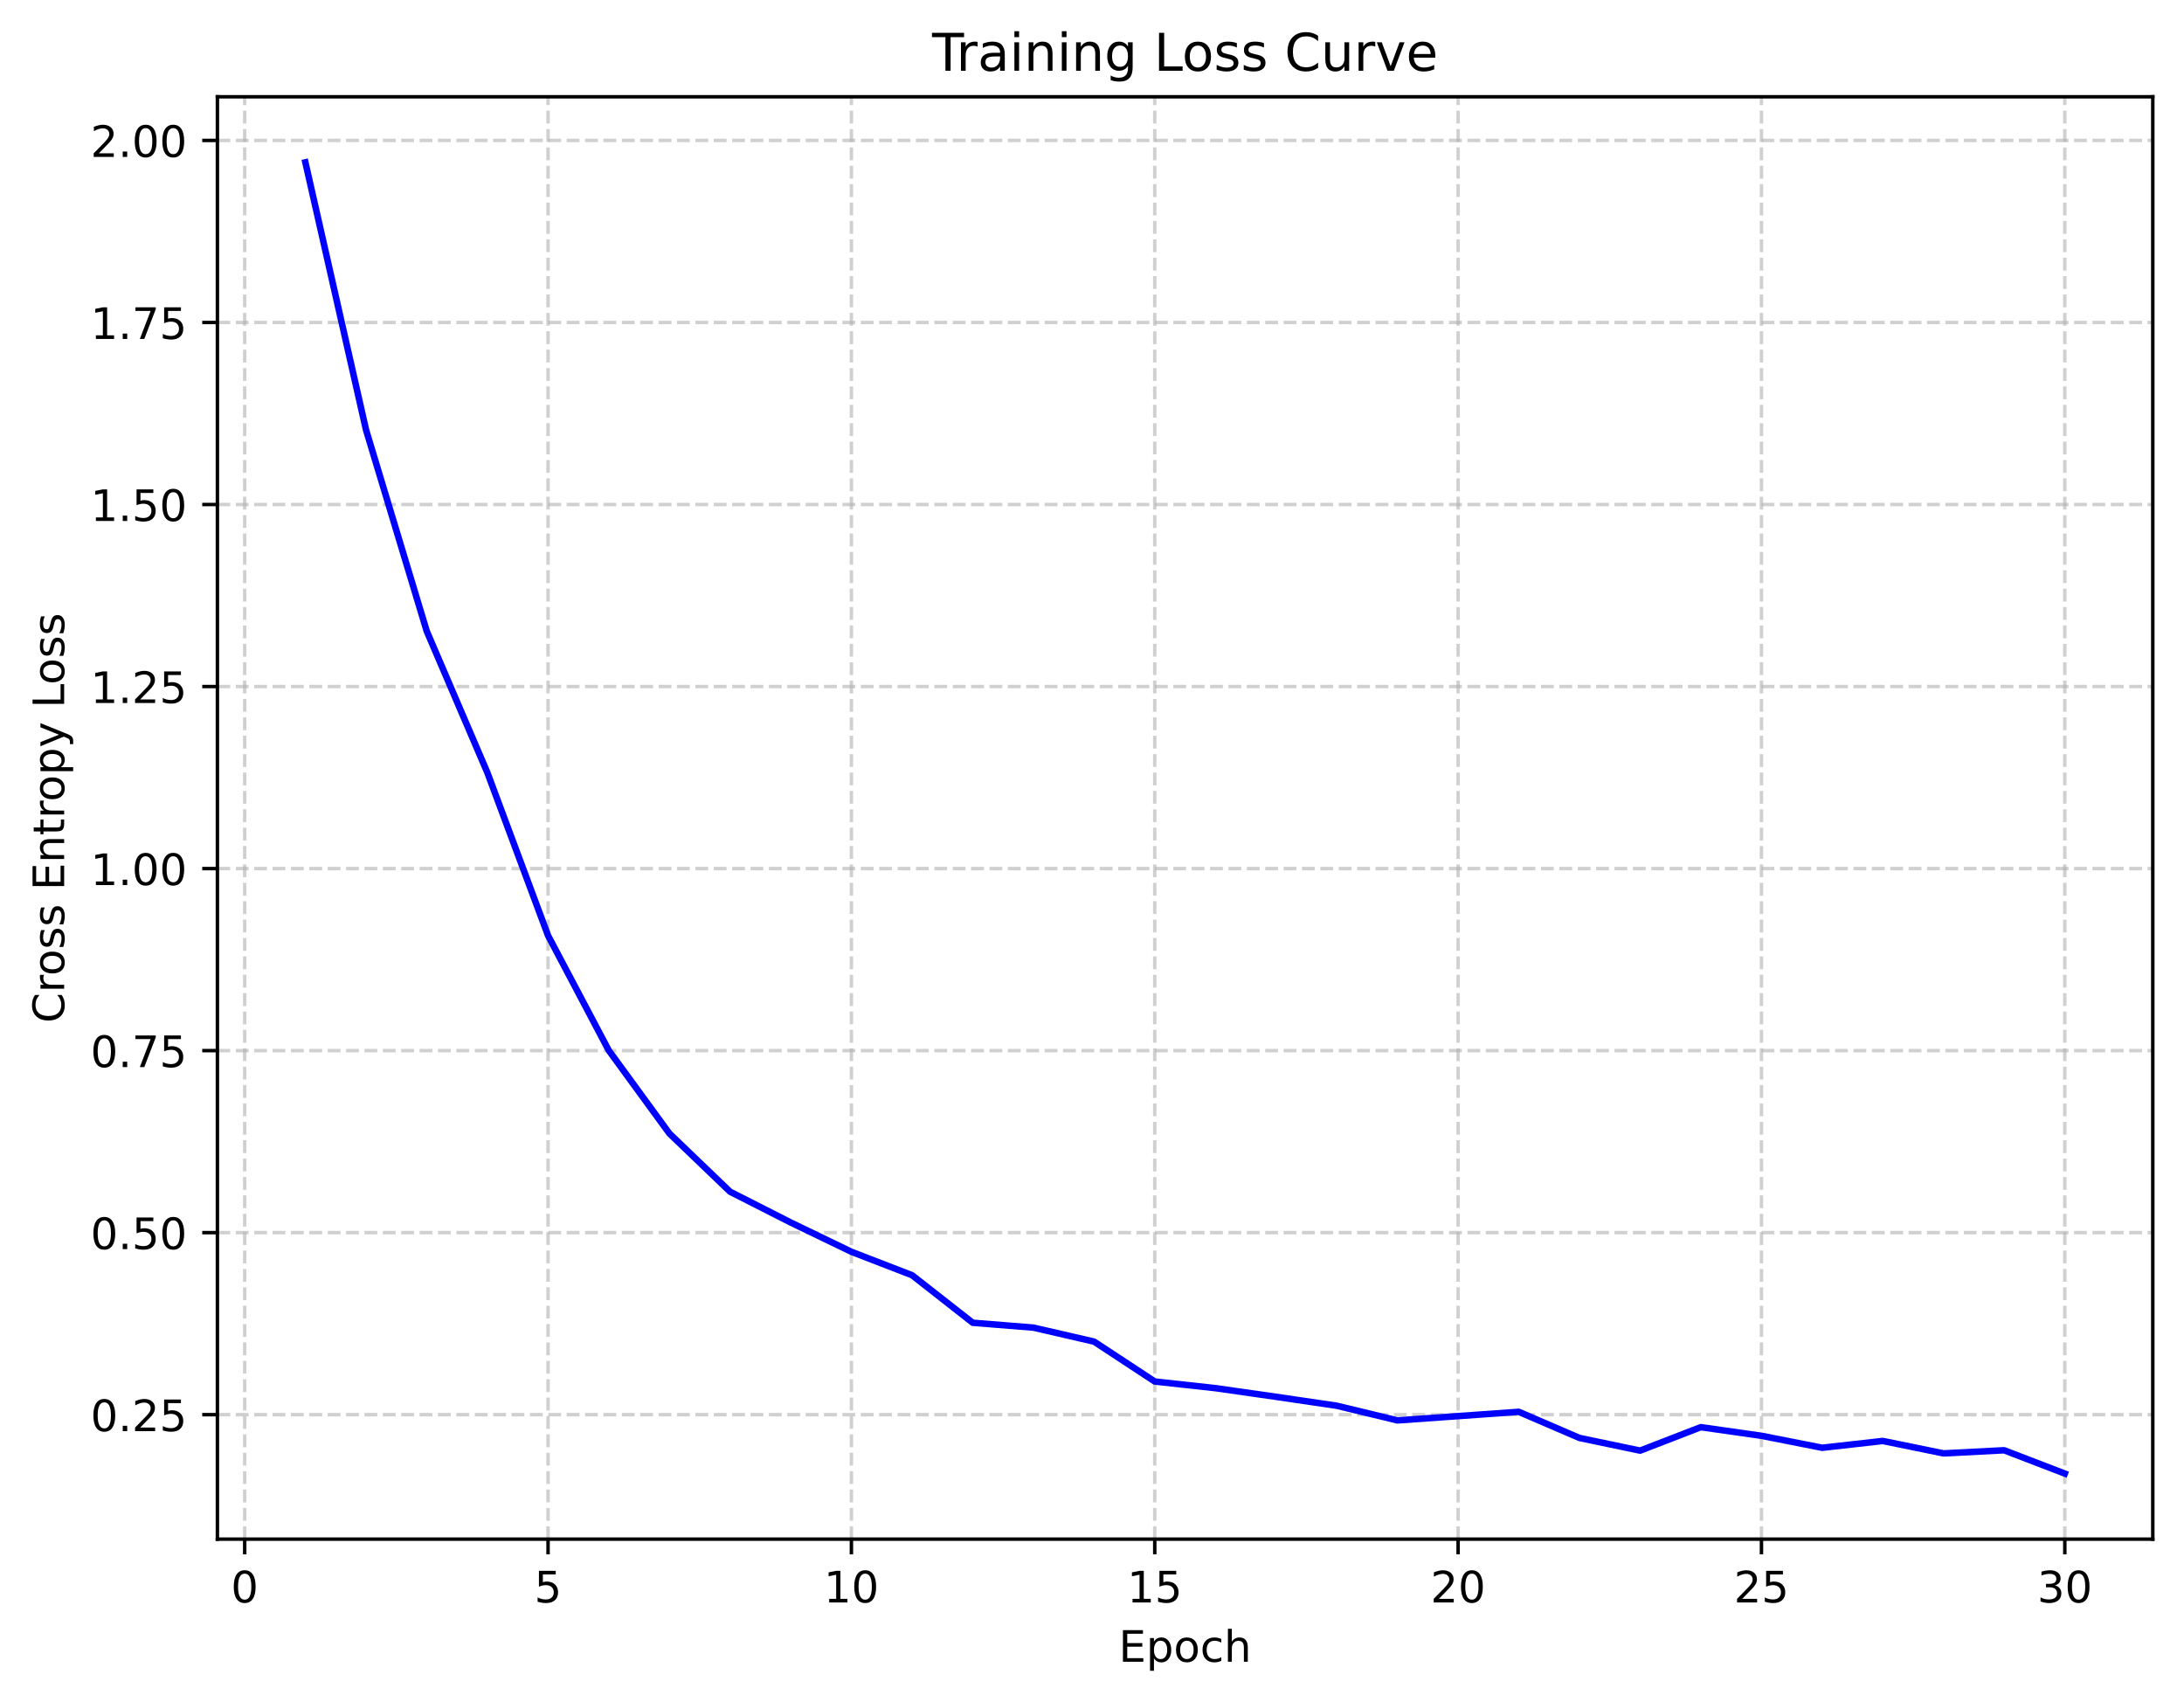
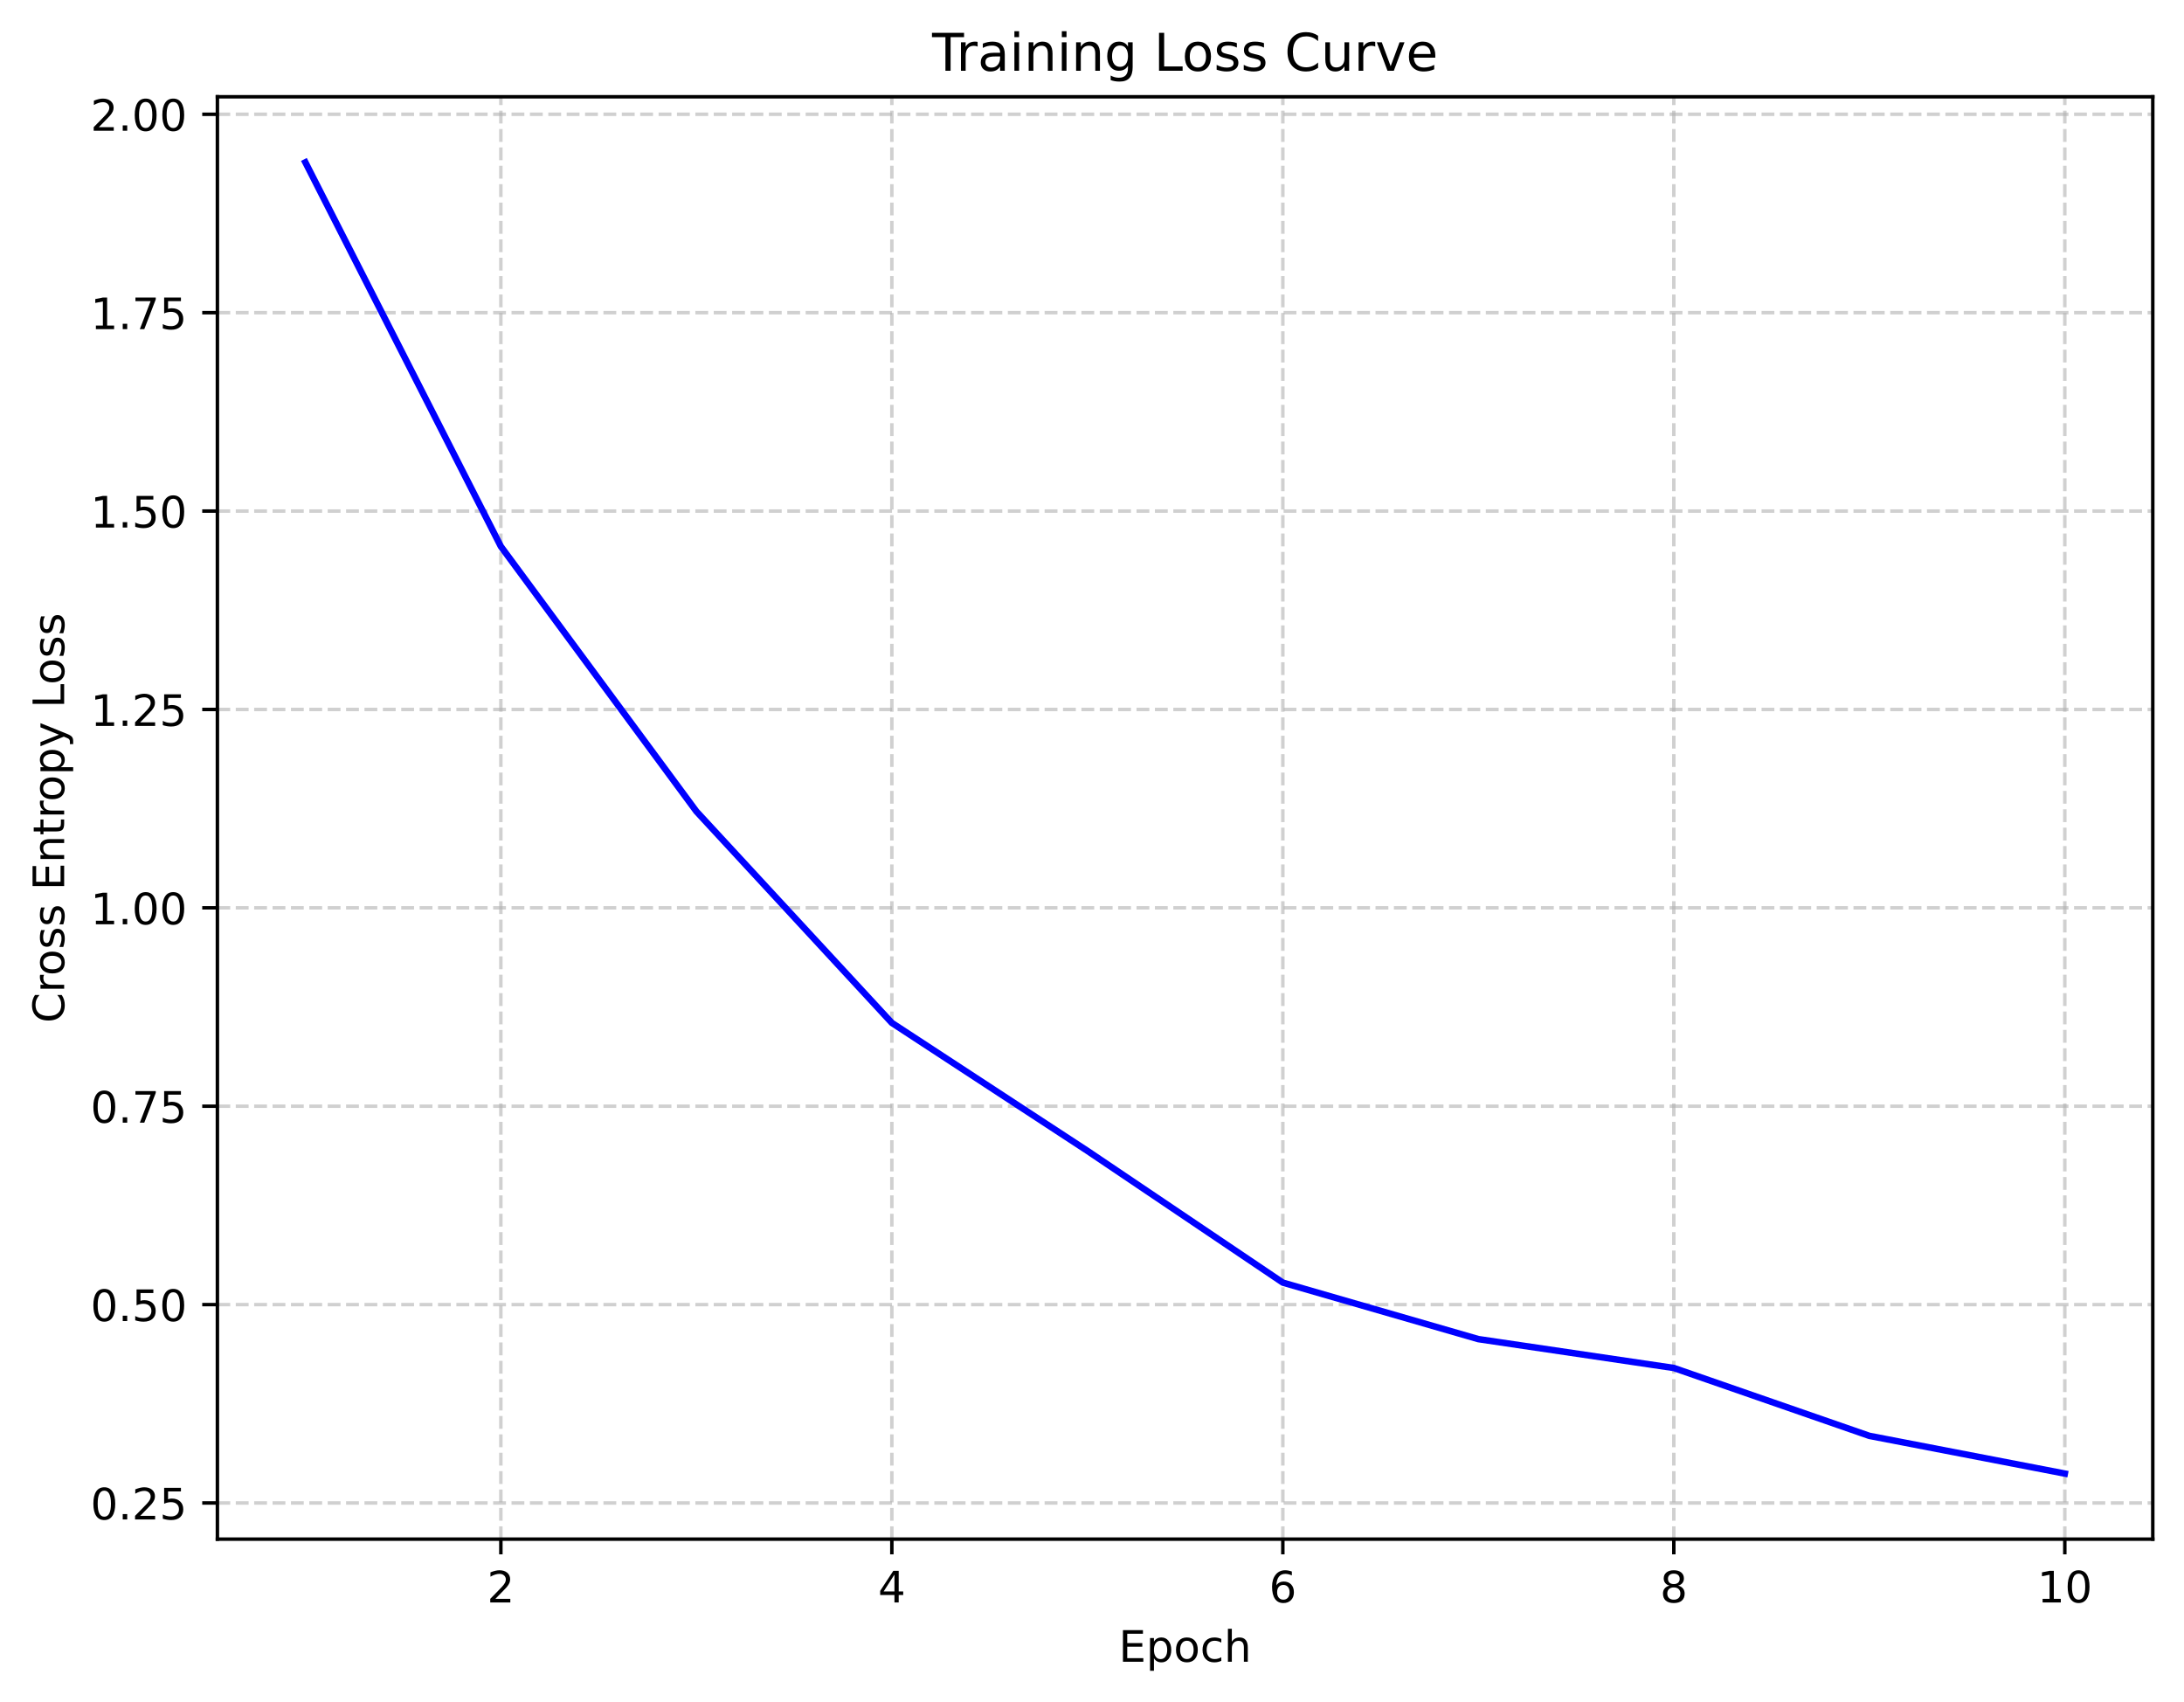
<svg xmlns="http://www.w3.org/2000/svg" xmlns:xlink="http://www.w3.org/1999/xlink" width="503.744pt" height="392.514pt" viewBox="0 0 503.744 392.514" version="1.1">
  <defs>
    <style type="text/css">*{stroke-linejoin: round; stroke-linecap: butt}</style>
  </defs>
  <g id="figure_1">
    <g id="patch_1">
      <path d="M 0 392.514  L 503.744 392.514  L 503.744 0  L 0 0  z " style="fill: #ffffff" />
    </g>
    <g id="axes_1">
      <g id="patch_2">
        <path d="M 50.144 354.958  L 496.544 354.958  L 496.544 22.318  L 50.144 22.318  z " style="fill: #ffffff" />
      </g>
      <g id="matplotlib.axis_1">
        <g id="xtick_1">
          <g id="line2d_1">
-             <path d="M 56.441 354.958  L 56.441 22.318  " clip-path="url(#p65bbde37b7)" style="fill: none; stroke-dasharray: 2.96,1.28; stroke-dashoffset: 0; stroke: #b0b0b0; stroke-opacity: 0.6; stroke-width: 0.8" />
+             <path d="M 115.526 354.958  L 115.526 22.318  " clip-path="url(#pd8fbe3fbb9)" style="fill: none; stroke-dasharray: 2.96,1.28; stroke-dashoffset: 0; stroke: #b0b0b0; stroke-opacity: 0.6; stroke-width: 0.8" />
          </g>
          <g id="line2d_2">
            <defs>
-               <path id="m68c2dde38d" d="M 0 0  L 0 3.5  " style="stroke: #000000; stroke-width: 0.8" />
+               <path id="mea596f3a47" d="M 0 0  L 0 3.5  " style="stroke: #000000; stroke-width: 0.8" />
            </defs>
            <g>
-               <use xlink:href="#m68c2dde38d" x="56.441" y="354.958" style="stroke: #000000; stroke-width: 0.8" />
+               <use xlink:href="#mea596f3a47" x="115.526" y="354.958" style="stroke: #000000; stroke-width: 0.8" />
            </g>
          </g>
          <g id="text_1">
-             <g transform="translate(53.25968 369.5566) scale(0.1 -0.1)">
-               <defs>
-                 <path id="DejaVuSans-30" d="M 2034 4250  Q 1547 4250 1301 3770  Q 1056 3291 1056 2328  Q 1056 1369 1301 889  Q 1547 409 2034 409  Q 2525 409 2770 889  Q 3016 1369 3016 2328  Q 3016 3291 2770 3770  Q 2525 4250 2034 4250  z M 2034 4750  Q 2819 4750 3233 4129  Q 3647 3509 3647 2328  Q 3647 1150 3233 529  Q 2819 -91 2034 -91  Q 1250 -91 836 529  Q 422 1150 422 2328  Q 422 3509 836 4129  Q 1250 4750 2034 4750  z " transform="scale(0.015625)" />
-               </defs>
-               <use xlink:href="#DejaVuSans-30" />
+             <g transform="translate(112.3443 369.5566) scale(0.1 -0.1)">
+               <defs>
+                 <path id="DejaVuSans-32" d="M 1228 531  L 3431 531  L 3431 0  L 469 0  L 469 531  Q 828 903 1448 1529  Q 2069 2156 2228 2338  Q 2531 2678 2651 2914  Q 2772 3150 2772 3378  Q 2772 3750 2511 3984  Q 2250 4219 1831 4219  Q 1534 4219 1204 4116  Q 875 4013 500 3803  L 500 4441  Q 881 4594 1212 4672  Q 1544 4750 1819 4750  Q 2544 4750 2975 4387  Q 3406 4025 3406 3419  Q 3406 3131 3298 2873  Q 3191 2616 2906 2266  Q 2828 2175 2409 1742  Q 1991 1309 1228 531  z " transform="scale(0.015625)" />
+               </defs>
+               <use xlink:href="#DejaVuSans-32" />
            </g>
          </g>
        </g>
        <g id="xtick_2">
          <g id="line2d_3">
-             <path d="M 126.41 354.958  L 126.41 22.318  " clip-path="url(#p65bbde37b7)" style="fill: none; stroke-dasharray: 2.96,1.28; stroke-dashoffset: 0; stroke: #b0b0b0; stroke-opacity: 0.6; stroke-width: 0.8" />
+             <path d="M 205.707 354.958  L 205.707 22.318  " clip-path="url(#pd8fbe3fbb9)" style="fill: none; stroke-dasharray: 2.96,1.28; stroke-dashoffset: 0; stroke: #b0b0b0; stroke-opacity: 0.6; stroke-width: 0.8" />
          </g>
          <g id="line2d_4">
            <g>
-               <use xlink:href="#m68c2dde38d" x="126.41" y="354.958" style="stroke: #000000; stroke-width: 0.8" />
+               <use xlink:href="#mea596f3a47" x="205.707" y="354.958" style="stroke: #000000; stroke-width: 0.8" />
            </g>
          </g>
          <g id="text_2">
-             <g transform="translate(123.2283 369.5566) scale(0.1 -0.1)">
-               <defs>
-                 <path id="DejaVuSans-35" d="M 691 4666  L 3169 4666  L 3169 4134  L 1269 4134  L 1269 2991  Q 1406 3038 1543 3061  Q 1681 3084 1819 3084  Q 2600 3084 3056 2656  Q 3513 2228 3513 1497  Q 3513 744 3044 326  Q 2575 -91 1722 -91  Q 1428 -91 1123 -41  Q 819 9 494 109  L 494 744  Q 775 591 1075 516  Q 1375 441 1709 441  Q 2250 441 2565 725  Q 2881 1009 2881 1497  Q 2881 1984 2565 2268  Q 2250 2553 1709 2553  Q 1456 2553 1204 2497  Q 953 2441 691 2322  L 691 4666  z " transform="scale(0.015625)" />
-               </defs>
-               <use xlink:href="#DejaVuSans-35" />
+             <g transform="translate(202.5261 369.5566) scale(0.1 -0.1)">
+               <defs>
+                 <path id="DejaVuSans-34" d="M 2419 4116  L 825 1625  L 2419 1625  L 2419 4116  z M 2253 4666  L 3047 4666  L 3047 1625  L 3713 1625  L 3713 1100  L 3047 1100  L 3047 0  L 2419 0  L 2419 1100  L 313 1100  L 313 1709  L 2253 4666  z " transform="scale(0.015625)" />
+               </defs>
+               <use xlink:href="#DejaVuSans-34" />
            </g>
          </g>
        </g>
        <g id="xtick_3">
          <g id="line2d_5">
-             <path d="M 196.378 354.958  L 196.378 22.318  " clip-path="url(#p65bbde37b7)" style="fill: none; stroke-dasharray: 2.96,1.28; stroke-dashoffset: 0; stroke: #b0b0b0; stroke-opacity: 0.6; stroke-width: 0.8" />
+             <path d="M 295.889 354.958  L 295.889 22.318  " clip-path="url(#pd8fbe3fbb9)" style="fill: none; stroke-dasharray: 2.96,1.28; stroke-dashoffset: 0; stroke: #b0b0b0; stroke-opacity: 0.6; stroke-width: 0.8" />
          </g>
          <g id="line2d_6">
            <g>
-               <use xlink:href="#m68c2dde38d" x="196.378" y="354.958" style="stroke: #000000; stroke-width: 0.8" />
+               <use xlink:href="#mea596f3a47" x="295.889" y="354.958" style="stroke: #000000; stroke-width: 0.8" />
            </g>
          </g>
          <g id="text_3">
-             <g transform="translate(190.0157 369.5566) scale(0.1 -0.1)">
-               <defs>
-                 <path id="DejaVuSans-31" d="M 794 531  L 1825 531  L 1825 4091  L 703 3866  L 703 4441  L 1819 4666  L 2450 4666  L 2450 531  L 3481 531  L 3481 0  L 794 0  L 794 531  z " transform="scale(0.015625)" />
-               </defs>
-               <use xlink:href="#DejaVuSans-31" />
-               <use xlink:href="#DejaVuSans-30" transform="translate(63.62305 0)" />
+             <g transform="translate(292.708 369.5566) scale(0.1 -0.1)">
+               <defs>
+                 <path id="DejaVuSans-36" d="M 2113 2584  Q 1688 2584 1439 2293  Q 1191 2003 1191 1497  Q 1191 994 1439 701  Q 1688 409 2113 409  Q 2538 409 2786 701  Q 3034 994 3034 1497  Q 3034 2003 2786 2293  Q 2538 2584 2113 2584  z M 3366 4563  L 3366 3988  Q 3128 4100 2886 4159  Q 2644 4219 2406 4219  Q 1781 4219 1451 3797  Q 1122 3375 1075 2522  Q 1259 2794 1537 2939  Q 1816 3084 2150 3084  Q 2853 3084 3261 2657  Q 3669 2231 3669 1497  Q 3669 778 3244 343  Q 2819 -91 2113 -91  Q 1303 -91 875 529  Q 447 1150 447 2328  Q 447 3434 972 4092  Q 1497 4750 2381 4750  Q 2619 4750 2861 4703  Q 3103 4656 3366 4563  z " transform="scale(0.015625)" />
+               </defs>
+               <use xlink:href="#DejaVuSans-36" />
            </g>
          </g>
        </g>
        <g id="xtick_4">
          <g id="line2d_7">
-             <path d="M 266.347 354.958  L 266.347 22.318  " clip-path="url(#p65bbde37b7)" style="fill: none; stroke-dasharray: 2.96,1.28; stroke-dashoffset: 0; stroke: #b0b0b0; stroke-opacity: 0.6; stroke-width: 0.8" />
+             <path d="M 386.071 354.958  L 386.071 22.318  " clip-path="url(#pd8fbe3fbb9)" style="fill: none; stroke-dasharray: 2.96,1.28; stroke-dashoffset: 0; stroke: #b0b0b0; stroke-opacity: 0.6; stroke-width: 0.8" />
          </g>
          <g id="line2d_8">
            <g>
-               <use xlink:href="#m68c2dde38d" x="266.347" y="354.958" style="stroke: #000000; stroke-width: 0.8" />
+               <use xlink:href="#mea596f3a47" x="386.071" y="354.958" style="stroke: #000000; stroke-width: 0.8" />
            </g>
          </g>
          <g id="text_4">
-             <g transform="translate(259.9844 369.5566) scale(0.1 -0.1)">
-               <use xlink:href="#DejaVuSans-31" />
-               <use xlink:href="#DejaVuSans-35" transform="translate(63.62305 0)" />
+             <g transform="translate(382.8898 369.5566) scale(0.1 -0.1)">
+               <defs>
+                 <path id="DejaVuSans-38" d="M 2034 2216  Q 1584 2216 1326 1975  Q 1069 1734 1069 1313  Q 1069 891 1326 650  Q 1584 409 2034 409  Q 2484 409 2743 651  Q 3003 894 3003 1313  Q 3003 1734 2745 1975  Q 2488 2216 2034 2216  z M 1403 2484  Q 997 2584 770 2862  Q 544 3141 544 3541  Q 544 4100 942 4425  Q 1341 4750 2034 4750  Q 2731 4750 3128 4425  Q 3525 4100 3525 3541  Q 3525 3141 3298 2862  Q 3072 2584 2669 2484  Q 3125 2378 3379 2068  Q 3634 1759 3634 1313  Q 3634 634 3220 271  Q 2806 -91 2034 -91  Q 1263 -91 848 271  Q 434 634 434 1313  Q 434 1759 690 2068  Q 947 2378 1403 2484  z M 1172 3481  Q 1172 3119 1398 2916  Q 1625 2713 2034 2713  Q 2441 2713 2670 2916  Q 2900 3119 2900 3481  Q 2900 3844 2670 4047  Q 2441 4250 2034 4250  Q 1625 4250 1398 4047  Q 1172 3844 1172 3481  z " transform="scale(0.015625)" />
+               </defs>
+               <use xlink:href="#DejaVuSans-38" />
            </g>
          </g>
        </g>
        <g id="xtick_5">
          <g id="line2d_9">
-             <path d="M 336.316 354.958  L 336.316 22.318  " clip-path="url(#p65bbde37b7)" style="fill: none; stroke-dasharray: 2.96,1.28; stroke-dashoffset: 0; stroke: #b0b0b0; stroke-opacity: 0.6; stroke-width: 0.8" />
+             <path d="M 476.253 354.958  L 476.253 22.318  " clip-path="url(#pd8fbe3fbb9)" style="fill: none; stroke-dasharray: 2.96,1.28; stroke-dashoffset: 0; stroke: #b0b0b0; stroke-opacity: 0.6; stroke-width: 0.8" />
          </g>
          <g id="line2d_10">
            <g>
-               <use xlink:href="#m68c2dde38d" x="336.316" y="354.958" style="stroke: #000000; stroke-width: 0.8" />
+               <use xlink:href="#mea596f3a47" x="476.253" y="354.958" style="stroke: #000000; stroke-width: 0.8" />
            </g>
          </g>
          <g id="text_5">
-             <g transform="translate(329.953 369.5566) scale(0.1 -0.1)">
-               <defs>
-                 <path id="DejaVuSans-32" d="M 1228 531  L 3431 531  L 3431 0  L 469 0  L 469 531  Q 828 903 1448 1529  Q 2069 2156 2228 2338  Q 2531 2678 2651 2914  Q 2772 3150 2772 3378  Q 2772 3750 2511 3984  Q 2250 4219 1831 4219  Q 1534 4219 1204 4116  Q 875 4013 500 3803  L 500 4441  Q 881 4594 1212 4672  Q 1544 4750 1819 4750  Q 2544 4750 2975 4387  Q 3406 4025 3406 3419  Q 3406 3131 3298 2873  Q 3191 2616 2906 2266  Q 2828 2175 2409 1742  Q 1991 1309 1228 531  z " transform="scale(0.015625)" />
-               </defs>
-               <use xlink:href="#DejaVuSans-32" />
+             <g transform="translate(469.8903 369.5566) scale(0.1 -0.1)">
+               <defs>
+                 <path id="DejaVuSans-31" d="M 794 531  L 1825 531  L 1825 4091  L 703 3866  L 703 4441  L 1819 4666  L 2450 4666  L 2450 531  L 3481 531  L 3481 0  L 794 0  L 794 531  z " transform="scale(0.015625)" />
+                 <path id="DejaVuSans-30" d="M 2034 4250  Q 1547 4250 1301 3770  Q 1056 3291 1056 2328  Q 1056 1369 1301 889  Q 1547 409 2034 409  Q 2525 409 2770 889  Q 3016 1369 3016 2328  Q 3016 3291 2770 3770  Q 2525 4250 2034 4250  z M 2034 4750  Q 2819 4750 3233 4129  Q 3647 3509 3647 2328  Q 3647 1150 3233 529  Q 2819 -91 2034 -91  Q 1250 -91 836 529  Q 422 1150 422 2328  Q 422 3509 836 4129  Q 1250 4750 2034 4750  z " transform="scale(0.015625)" />
+               </defs>
+               <use xlink:href="#DejaVuSans-31" />
              <use xlink:href="#DejaVuSans-30" transform="translate(63.62305 0)" />
            </g>
          </g>
        </g>
-         <g id="xtick_6">
-           <g id="line2d_11">
-             <path d="M 406.284 354.958  L 406.284 22.318  " clip-path="url(#p65bbde37b7)" style="fill: none; stroke-dasharray: 2.96,1.28; stroke-dashoffset: 0; stroke: #b0b0b0; stroke-opacity: 0.6; stroke-width: 0.8" />
-           </g>
-           <g id="line2d_12">
-             <g>
-               <use xlink:href="#m68c2dde38d" x="406.284" y="354.958" style="stroke: #000000; stroke-width: 0.8" />
-             </g>
-           </g>
-           <g id="text_6">
-             <g transform="translate(399.9217 369.5566) scale(0.1 -0.1)">
-               <use xlink:href="#DejaVuSans-32" />
-               <use xlink:href="#DejaVuSans-35" transform="translate(63.62305 0)" />
-             </g>
-           </g>
-         </g>
-         <g id="xtick_7">
-           <g id="line2d_13">
-             <path d="M 476.253 354.958  L 476.253 22.318  " clip-path="url(#p65bbde37b7)" style="fill: none; stroke-dasharray: 2.96,1.28; stroke-dashoffset: 0; stroke: #b0b0b0; stroke-opacity: 0.6; stroke-width: 0.8" />
-           </g>
-           <g id="line2d_14">
-             <g>
-               <use xlink:href="#m68c2dde38d" x="476.253" y="354.958" style="stroke: #000000; stroke-width: 0.8" />
-             </g>
-           </g>
-           <g id="text_7">
-             <g transform="translate(469.8903 369.5566) scale(0.1 -0.1)">
-               <defs>
-                 <path id="DejaVuSans-33" d="M 2597 2516  Q 3050 2419 3304 2112  Q 3559 1806 3559 1356  Q 3559 666 3084 287  Q 2609 -91 1734 -91  Q 1441 -91 1130 -33  Q 819 25 488 141  L 488 750  Q 750 597 1062 519  Q 1375 441 1716 441  Q 2309 441 2620 675  Q 2931 909 2931 1356  Q 2931 1769 2642 2001  Q 2353 2234 1838 2234  L 1294 2234  L 1294 2753  L 1863 2753  Q 2328 2753 2575 2939  Q 2822 3125 2822 3475  Q 2822 3834 2567 4026  Q 2313 4219 1838 4219  Q 1578 4219 1281 4162  Q 984 4106 628 3988  L 628 4550  Q 988 4650 1302 4700  Q 1616 4750 1894 4750  Q 2613 4750 3031 4423  Q 3450 4097 3450 3541  Q 3450 3153 3228 2886  Q 3006 2619 2597 2516  z " transform="scale(0.015625)" />
-               </defs>
-               <use xlink:href="#DejaVuSans-33" />
-               <use xlink:href="#DejaVuSans-30" transform="translate(63.62305 0)" />
-             </g>
-           </g>
-         </g>
-         <g id="text_8">
+         <g id="text_6">
          <g transform="translate(258.0328 383.2347) scale(0.1 -0.1)">
            <defs>
              <path id="DejaVuSans-45" d="M 628 4666  L 3578 4666  L 3578 4134  L 1259 4134  L 1259 2753  L 3481 2753  L 3481 2222  L 1259 2222  L 1259 531  L 3634 531  L 3634 0  L 628 0  L 628 4666  z " transform="scale(0.015625)" />
              <path id="DejaVuSans-70" d="M 1159 525  L 1159 -1331  L 581 -1331  L 581 3500  L 1159 3500  L 1159 2969  Q 1341 3281 1617 3432  Q 1894 3584 2278 3584  Q 2916 3584 3314 3078  Q 3713 2572 3713 1747  Q 3713 922 3314 415  Q 2916 -91 2278 -91  Q 1894 -91 1617 61  Q 1341 213 1159 525  z M 3116 1747  Q 3116 2381 2855 2742  Q 2594 3103 2138 3103  Q 1681 3103 1420 2742  Q 1159 2381 1159 1747  Q 1159 1113 1420 752  Q 1681 391 2138 391  Q 2594 391 2855 752  Q 3116 1113 3116 1747  z " transform="scale(0.015625)" />
              <path id="DejaVuSans-6f" d="M 1959 3097  Q 1497 3097 1228 2736  Q 959 2375 959 1747  Q 959 1119 1226 758  Q 1494 397 1959 397  Q 2419 397 2687 759  Q 2956 1122 2956 1747  Q 2956 2369 2687 2733  Q 2419 3097 1959 3097  z M 1959 3584  Q 2709 3584 3137 3096  Q 3566 2609 3566 1747  Q 3566 888 3137 398  Q 2709 -91 1959 -91  Q 1206 -91 779 398  Q 353 888 353 1747  Q 353 2609 779 3096  Q 1206 3584 1959 3584  z " transform="scale(0.015625)" />
              <path id="DejaVuSans-63" d="M 3122 3366  L 3122 2828  Q 2878 2963 2633 3030  Q 2388 3097 2138 3097  Q 1578 3097 1268 2742  Q 959 2388 959 1747  Q 959 1106 1268 751  Q 1578 397 2138 397  Q 2388 397 2633 464  Q 2878 531 3122 666  L 3122 134  Q 2881 22 2623 -34  Q 2366 -91 2075 -91  Q 1284 -91 818 406  Q 353 903 353 1747  Q 353 2603 823 3093  Q 1294 3584 2113 3584  Q 2378 3584 2631 3529  Q 2884 3475 3122 3366  z " transform="scale(0.015625)" />
              <path id="DejaVuSans-68" d="M 3513 2113  L 3513 0  L 2938 0  L 2938 2094  Q 2938 2591 2744 2837  Q 2550 3084 2163 3084  Q 1697 3084 1428 2787  Q 1159 2491 1159 1978  L 1159 0  L 581 0  L 581 4863  L 1159 4863  L 1159 2956  Q 1366 3272 1645 3428  Q 1925 3584 2291 3584  Q 2894 3584 3203 3211  Q 3513 2838 3513 2113  z " transform="scale(0.015625)" />
            </defs>
            <use xlink:href="#DejaVuSans-45" />
            <use xlink:href="#DejaVuSans-70" transform="translate(63.18359 0)" />
            <use xlink:href="#DejaVuSans-6f" transform="translate(126.6602 0)" />
            <use xlink:href="#DejaVuSans-63" transform="translate(187.8418 0)" />
            <use xlink:href="#DejaVuSans-68" transform="translate(242.8223 0)" />
          </g>
        </g>
      </g>
      <g id="matplotlib.axis_2">
        <g id="ytick_1">
-           <g id="line2d_15">
-             <path d="M 50.144 326.254  L 496.544 326.254  " clip-path="url(#p65bbde37b7)" style="fill: none; stroke-dasharray: 2.96,1.28; stroke-dashoffset: 0; stroke: #b0b0b0; stroke-opacity: 0.6; stroke-width: 0.8" />
-           </g>
-           <g id="line2d_16">
+           <g id="line2d_11">
+             <path d="M 50.144 346.619  L 496.544 346.619  " clip-path="url(#pd8fbe3fbb9)" style="fill: none; stroke-dasharray: 2.96,1.28; stroke-dashoffset: 0; stroke: #b0b0b0; stroke-opacity: 0.6; stroke-width: 0.8" />
+           </g>
+           <g id="line2d_12">
            <defs>
-               <path id="mb229603daf" d="M 0 0  L -3.5 0  " style="stroke: #000000; stroke-width: 0.8" />
+               <path id="ma469a1adbc" d="M 0 0  L -3.5 0  " style="stroke: #000000; stroke-width: 0.8" />
            </defs>
            <g>
-               <use xlink:href="#mb229603daf" x="50.144" y="326.254" style="stroke: #000000; stroke-width: 0.8" />
-             </g>
-           </g>
-           <g id="text_9">
-             <g transform="translate(20.87813 330.0536) scale(0.1 -0.1)">
+               <use xlink:href="#ma469a1adbc" x="50.144" y="346.619" style="stroke: #000000; stroke-width: 0.8" />
+             </g>
+           </g>
+           <g id="text_7">
+             <g transform="translate(20.87813 350.4182) scale(0.1 -0.1)">
              <defs>
                <path id="DejaVuSans-2e" d="M 684 794  L 1344 794  L 1344 0  L 684 0  L 684 794  z " transform="scale(0.015625)" />
+                 <path id="DejaVuSans-35" d="M 691 4666  L 3169 4666  L 3169 4134  L 1269 4134  L 1269 2991  Q 1406 3038 1543 3061  Q 1681 3084 1819 3084  Q 2600 3084 3056 2656  Q 3513 2228 3513 1497  Q 3513 744 3044 326  Q 2575 -91 1722 -91  Q 1428 -91 1123 -41  Q 819 9 494 109  L 494 744  Q 775 591 1075 516  Q 1375 441 1709 441  Q 2250 441 2565 725  Q 2881 1009 2881 1497  Q 2881 1984 2565 2268  Q 2250 2553 1709 2553  Q 1456 2553 1204 2497  Q 953 2441 691 2322  L 691 4666  z " transform="scale(0.015625)" />
              </defs>
              <use xlink:href="#DejaVuSans-30" />
              <use xlink:href="#DejaVuSans-2e" transform="translate(63.62305 0)" />
              <use xlink:href="#DejaVuSans-32" transform="translate(95.41016 0)" />
              <use xlink:href="#DejaVuSans-35" transform="translate(159.0332 0)" />
            </g>
          </g>
        </g>
        <g id="ytick_2">
-           <g id="line2d_17">
-             <path d="M 50.144 284.274  L 496.544 284.274  " clip-path="url(#p65bbde37b7)" style="fill: none; stroke-dasharray: 2.96,1.28; stroke-dashoffset: 0; stroke: #b0b0b0; stroke-opacity: 0.6; stroke-width: 0.8" />
-           </g>
-           <g id="line2d_18">
-             <g>
-               <use xlink:href="#mb229603daf" x="50.144" y="284.274" style="stroke: #000000; stroke-width: 0.8" />
-             </g>
-           </g>
-           <g id="text_10">
-             <g transform="translate(20.87813 288.0729) scale(0.1 -0.1)">
+           <g id="line2d_13">
+             <path d="M 50.144 300.867  L 496.544 300.867  " clip-path="url(#pd8fbe3fbb9)" style="fill: none; stroke-dasharray: 2.96,1.28; stroke-dashoffset: 0; stroke: #b0b0b0; stroke-opacity: 0.6; stroke-width: 0.8" />
+           </g>
+           <g id="line2d_14">
+             <g>
+               <use xlink:href="#ma469a1adbc" x="50.144" y="300.867" style="stroke: #000000; stroke-width: 0.8" />
+             </g>
+           </g>
+           <g id="text_8">
+             <g transform="translate(20.87813 304.6666) scale(0.1 -0.1)">
              <use xlink:href="#DejaVuSans-30" />
              <use xlink:href="#DejaVuSans-2e" transform="translate(63.62305 0)" />
              <use xlink:href="#DejaVuSans-35" transform="translate(95.41016 0)" />
              <use xlink:href="#DejaVuSans-30" transform="translate(159.0332 0)" />
            </g>
          </g>
        </g>
        <g id="ytick_3">
-           <g id="line2d_19">
-             <path d="M 50.144 242.293  L 496.544 242.293  " clip-path="url(#p65bbde37b7)" style="fill: none; stroke-dasharray: 2.96,1.28; stroke-dashoffset: 0; stroke: #b0b0b0; stroke-opacity: 0.6; stroke-width: 0.8" />
-           </g>
-           <g id="line2d_20">
-             <g>
-               <use xlink:href="#mb229603daf" x="50.144" y="242.293" style="stroke: #000000; stroke-width: 0.8" />
-             </g>
-           </g>
-           <g id="text_11">
-             <g transform="translate(20.87813 246.0923) scale(0.1 -0.1)">
+           <g id="line2d_15">
+             <path d="M 50.144 255.116  L 496.544 255.116  " clip-path="url(#pd8fbe3fbb9)" style="fill: none; stroke-dasharray: 2.96,1.28; stroke-dashoffset: 0; stroke: #b0b0b0; stroke-opacity: 0.6; stroke-width: 0.8" />
+           </g>
+           <g id="line2d_16">
+             <g>
+               <use xlink:href="#ma469a1adbc" x="50.144" y="255.116" style="stroke: #000000; stroke-width: 0.8" />
+             </g>
+           </g>
+           <g id="text_9">
+             <g transform="translate(20.87813 258.915) scale(0.1 -0.1)">
              <defs>
                <path id="DejaVuSans-37" d="M 525 4666  L 3525 4666  L 3525 4397  L 1831 0  L 1172 0  L 2766 4134  L 525 4134  L 525 4666  z " transform="scale(0.015625)" />
              </defs>
              <use xlink:href="#DejaVuSans-30" />
              <use xlink:href="#DejaVuSans-2e" transform="translate(63.62305 0)" />
              <use xlink:href="#DejaVuSans-37" transform="translate(95.41016 0)" />
              <use xlink:href="#DejaVuSans-35" transform="translate(159.0332 0)" />
            </g>
          </g>
        </g>
        <g id="ytick_4">
-           <g id="line2d_21">
-             <path d="M 50.144 200.312  L 496.544 200.312  " clip-path="url(#p65bbde37b7)" style="fill: none; stroke-dasharray: 2.96,1.28; stroke-dashoffset: 0; stroke: #b0b0b0; stroke-opacity: 0.6; stroke-width: 0.8" />
-           </g>
-           <g id="line2d_22">
-             <g>
-               <use xlink:href="#mb229603daf" x="50.144" y="200.312" style="stroke: #000000; stroke-width: 0.8" />
-             </g>
-           </g>
-           <g id="text_12">
-             <g transform="translate(20.87813 204.1116) scale(0.1 -0.1)">
+           <g id="line2d_17">
+             <path d="M 50.144 209.364  L 496.544 209.364  " clip-path="url(#pd8fbe3fbb9)" style="fill: none; stroke-dasharray: 2.96,1.28; stroke-dashoffset: 0; stroke: #b0b0b0; stroke-opacity: 0.6; stroke-width: 0.8" />
+           </g>
+           <g id="line2d_18">
+             <g>
+               <use xlink:href="#ma469a1adbc" x="50.144" y="209.364" style="stroke: #000000; stroke-width: 0.8" />
+             </g>
+           </g>
+           <g id="text_10">
+             <g transform="translate(20.87813 213.1634) scale(0.1 -0.1)">
              <use xlink:href="#DejaVuSans-31" />
              <use xlink:href="#DejaVuSans-2e" transform="translate(63.62305 0)" />
              <use xlink:href="#DejaVuSans-30" transform="translate(95.41016 0)" />
              <use xlink:href="#DejaVuSans-30" transform="translate(159.0332 0)" />
            </g>
          </g>
        </g>
        <g id="ytick_5">
-           <g id="line2d_23">
-             <path d="M 50.144 158.332  L 496.544 158.332  " clip-path="url(#p65bbde37b7)" style="fill: none; stroke-dasharray: 2.96,1.28; stroke-dashoffset: 0; stroke: #b0b0b0; stroke-opacity: 0.6; stroke-width: 0.8" />
-           </g>
-           <g id="line2d_24">
-             <g>
-               <use xlink:href="#mb229603daf" x="50.144" y="158.332" style="stroke: #000000; stroke-width: 0.8" />
-             </g>
-           </g>
-           <g id="text_13">
-             <g transform="translate(20.87813 162.131) scale(0.1 -0.1)">
+           <g id="line2d_19">
+             <path d="M 50.144 163.613  L 496.544 163.613  " clip-path="url(#pd8fbe3fbb9)" style="fill: none; stroke-dasharray: 2.96,1.28; stroke-dashoffset: 0; stroke: #b0b0b0; stroke-opacity: 0.6; stroke-width: 0.8" />
+           </g>
+           <g id="line2d_20">
+             <g>
+               <use xlink:href="#ma469a1adbc" x="50.144" y="163.613" style="stroke: #000000; stroke-width: 0.8" />
+             </g>
+           </g>
+           <g id="text_11">
+             <g transform="translate(20.87813 167.4117) scale(0.1 -0.1)">
              <use xlink:href="#DejaVuSans-31" />
              <use xlink:href="#DejaVuSans-2e" transform="translate(63.62305 0)" />
              <use xlink:href="#DejaVuSans-32" transform="translate(95.41016 0)" />
              <use xlink:href="#DejaVuSans-35" transform="translate(159.0332 0)" />
            </g>
          </g>
        </g>
        <g id="ytick_6">
-           <g id="line2d_25">
-             <path d="M 50.144 116.351  L 496.544 116.351  " clip-path="url(#p65bbde37b7)" style="fill: none; stroke-dasharray: 2.96,1.28; stroke-dashoffset: 0; stroke: #b0b0b0; stroke-opacity: 0.6; stroke-width: 0.8" />
-           </g>
-           <g id="line2d_26">
-             <g>
-               <use xlink:href="#mb229603daf" x="50.144" y="116.351" style="stroke: #000000; stroke-width: 0.8" />
-             </g>
-           </g>
-           <g id="text_14">
-             <g transform="translate(20.87813 120.1503) scale(0.1 -0.1)">
+           <g id="line2d_21">
+             <path d="M 50.144 117.861  L 496.544 117.861  " clip-path="url(#pd8fbe3fbb9)" style="fill: none; stroke-dasharray: 2.96,1.28; stroke-dashoffset: 0; stroke: #b0b0b0; stroke-opacity: 0.6; stroke-width: 0.8" />
+           </g>
+           <g id="line2d_22">
+             <g>
+               <use xlink:href="#ma469a1adbc" x="50.144" y="117.861" style="stroke: #000000; stroke-width: 0.8" />
+             </g>
+           </g>
+           <g id="text_12">
+             <g transform="translate(20.87813 121.6601) scale(0.1 -0.1)">
              <use xlink:href="#DejaVuSans-31" />
              <use xlink:href="#DejaVuSans-2e" transform="translate(63.62305 0)" />
              <use xlink:href="#DejaVuSans-35" transform="translate(95.41016 0)" />
              <use xlink:href="#DejaVuSans-30" transform="translate(159.0332 0)" />
            </g>
          </g>
        </g>
        <g id="ytick_7">
-           <g id="line2d_27">
-             <path d="M 50.144 74.37  L 496.544 74.37  " clip-path="url(#p65bbde37b7)" style="fill: none; stroke-dasharray: 2.96,1.28; stroke-dashoffset: 0; stroke: #b0b0b0; stroke-opacity: 0.6; stroke-width: 0.8" />
-           </g>
-           <g id="line2d_28">
-             <g>
-               <use xlink:href="#mb229603daf" x="50.144" y="74.37" style="stroke: #000000; stroke-width: 0.8" />
-             </g>
-           </g>
-           <g id="text_15">
-             <g transform="translate(20.87813 78.16965) scale(0.1 -0.1)">
+           <g id="line2d_23">
+             <path d="M 50.144 72.109  L 496.544 72.109  " clip-path="url(#pd8fbe3fbb9)" style="fill: none; stroke-dasharray: 2.96,1.28; stroke-dashoffset: 0; stroke: #b0b0b0; stroke-opacity: 0.6; stroke-width: 0.8" />
+           </g>
+           <g id="line2d_24">
+             <g>
+               <use xlink:href="#ma469a1adbc" x="50.144" y="72.109" style="stroke: #000000; stroke-width: 0.8" />
+             </g>
+           </g>
+           <g id="text_13">
+             <g transform="translate(20.87813 75.90851) scale(0.1 -0.1)">
              <use xlink:href="#DejaVuSans-31" />
              <use xlink:href="#DejaVuSans-2e" transform="translate(63.62305 0)" />
              <use xlink:href="#DejaVuSans-37" transform="translate(95.41016 0)" />
              <use xlink:href="#DejaVuSans-35" transform="translate(159.0332 0)" />
            </g>
          </g>
        </g>
        <g id="ytick_8">
-           <g id="line2d_29">
-             <path d="M 50.144 32.39  L 496.544 32.39  " clip-path="url(#p65bbde37b7)" style="fill: none; stroke-dasharray: 2.96,1.28; stroke-dashoffset: 0; stroke: #b0b0b0; stroke-opacity: 0.6; stroke-width: 0.8" />
-           </g>
-           <g id="line2d_30">
-             <g>
-               <use xlink:href="#mb229603daf" x="50.144" y="32.39" style="stroke: #000000; stroke-width: 0.8" />
-             </g>
-           </g>
-           <g id="text_16">
-             <g transform="translate(20.87813 36.18899) scale(0.1 -0.1)">
+           <g id="line2d_25">
+             <path d="M 50.144 26.358  L 496.544 26.358  " clip-path="url(#pd8fbe3fbb9)" style="fill: none; stroke-dasharray: 2.96,1.28; stroke-dashoffset: 0; stroke: #b0b0b0; stroke-opacity: 0.6; stroke-width: 0.8" />
+           </g>
+           <g id="line2d_26">
+             <g>
+               <use xlink:href="#ma469a1adbc" x="50.144" y="26.358" style="stroke: #000000; stroke-width: 0.8" />
+             </g>
+           </g>
+           <g id="text_14">
+             <g transform="translate(20.87813 30.15689) scale(0.1 -0.1)">
              <use xlink:href="#DejaVuSans-32" />
              <use xlink:href="#DejaVuSans-2e" transform="translate(63.62305 0)" />
              <use xlink:href="#DejaVuSans-30" transform="translate(95.41016 0)" />
              <use xlink:href="#DejaVuSans-30" transform="translate(159.0332 0)" />
            </g>
          </g>
        </g>
-         <g id="text_17">
+         <g id="text_15">
          <g transform="translate(14.79844 235.9108) rotate(-90) scale(0.1 -0.1)">
            <defs>
              <path id="DejaVuSans-43" d="M 4122 4306  L 4122 3641  Q 3803 3938 3442 4084  Q 3081 4231 2675 4231  Q 1875 4231 1450 3742  Q 1025 3253 1025 2328  Q 1025 1406 1450 917  Q 1875 428 2675 428  Q 3081 428 3442 575  Q 3803 722 4122 1019  L 4122 359  Q 3791 134 3420 21  Q 3050 -91 2638 -91  Q 1578 -91 968 557  Q 359 1206 359 2328  Q 359 3453 968 4101  Q 1578 4750 2638 4750  Q 3056 4750 3426 4639  Q 3797 4528 4122 4306  z " transform="scale(0.015625)" />
              <path id="DejaVuSans-72" d="M 2631 2963  Q 2534 3019 2420 3045  Q 2306 3072 2169 3072  Q 1681 3072 1420 2755  Q 1159 2438 1159 1844  L 1159 0  L 581 0  L 581 3500  L 1159 3500  L 1159 2956  Q 1341 3275 1631 3429  Q 1922 3584 2338 3584  Q 2397 3584 2469 3576  Q 2541 3569 2628 3553  L 2631 2963  z " transform="scale(0.015625)" />
              <path id="DejaVuSans-73" d="M 2834 3397  L 2834 2853  Q 2591 2978 2328 3040  Q 2066 3103 1784 3103  Q 1356 3103 1142 2972  Q 928 2841 928 2578  Q 928 2378 1081 2264  Q 1234 2150 1697 2047  L 1894 2003  Q 2506 1872 2764 1633  Q 3022 1394 3022 966  Q 3022 478 2636 193  Q 2250 -91 1575 -91  Q 1294 -91 989 -36  Q 684 19 347 128  L 347 722  Q 666 556 975 473  Q 1284 391 1588 391  Q 1994 391 2212 530  Q 2431 669 2431 922  Q 2431 1156 2273 1281  Q 2116 1406 1581 1522  L 1381 1569  Q 847 1681 609 1914  Q 372 2147 372 2553  Q 372 3047 722 3315  Q 1072 3584 1716 3584  Q 2034 3584 2315 3537  Q 2597 3491 2834 3397  z " transform="scale(0.015625)" />
              <path id="DejaVuSans-20" transform="scale(0.015625)" />
              <path id="DejaVuSans-6e" d="M 3513 2113  L 3513 0  L 2938 0  L 2938 2094  Q 2938 2591 2744 2837  Q 2550 3084 2163 3084  Q 1697 3084 1428 2787  Q 1159 2491 1159 1978  L 1159 0  L 581 0  L 581 3500  L 1159 3500  L 1159 2956  Q 1366 3272 1645 3428  Q 1925 3584 2291 3584  Q 2894 3584 3203 3211  Q 3513 2838 3513 2113  z " transform="scale(0.015625)" />
              <path id="DejaVuSans-74" d="M 1172 4494  L 1172 3500  L 2356 3500  L 2356 3053  L 1172 3053  L 1172 1153  Q 1172 725 1289 603  Q 1406 481 1766 481  L 2356 481  L 2356 0  L 1766 0  Q 1100 0 847 248  Q 594 497 594 1153  L 594 3053  L 172 3053  L 172 3500  L 594 3500  L 594 4494  L 1172 4494  z " transform="scale(0.015625)" />
              <path id="DejaVuSans-79" d="M 2059 -325  Q 1816 -950 1584 -1140  Q 1353 -1331 966 -1331  L 506 -1331  L 506 -850  L 844 -850  Q 1081 -850 1212 -737  Q 1344 -625 1503 -206  L 1606 56  L 191 3500  L 800 3500  L 1894 763  L 2988 3500  L 3597 3500  L 2059 -325  z " transform="scale(0.015625)" />
              <path id="DejaVuSans-4c" d="M 628 4666  L 1259 4666  L 1259 531  L 3531 531  L 3531 0  L 628 0  L 628 4666  z " transform="scale(0.015625)" />
            </defs>
            <use xlink:href="#DejaVuSans-43" />
            <use xlink:href="#DejaVuSans-72" transform="translate(69.82422 0)" />
            <use xlink:href="#DejaVuSans-6f" transform="translate(108.6875 0)" />
            <use xlink:href="#DejaVuSans-73" transform="translate(169.8691 0)" />
            <use xlink:href="#DejaVuSans-73" transform="translate(221.9688 0)" />
            <use xlink:href="#DejaVuSans-20" transform="translate(274.0684 0)" />
            <use xlink:href="#DejaVuSans-45" transform="translate(305.8555 0)" />
            <use xlink:href="#DejaVuSans-6e" transform="translate(369.0391 0)" />
            <use xlink:href="#DejaVuSans-74" transform="translate(432.418 0)" />
            <use xlink:href="#DejaVuSans-72" transform="translate(471.627 0)" />
            <use xlink:href="#DejaVuSans-6f" transform="translate(510.4902 0)" />
            <use xlink:href="#DejaVuSans-70" transform="translate(571.6719 0)" />
            <use xlink:href="#DejaVuSans-79" transform="translate(635.1484 0)" />
            <use xlink:href="#DejaVuSans-20" transform="translate(694.3281 0)" />
            <use xlink:href="#DejaVuSans-4c" transform="translate(726.1152 0)" />
            <use xlink:href="#DejaVuSans-6f" transform="translate(780.0781 0)" />
            <use xlink:href="#DejaVuSans-73" transform="translate(841.2598 0)" />
            <use xlink:href="#DejaVuSans-73" transform="translate(893.3594 0)" />
          </g>
        </g>
      </g>
-       <g id="line2d_31">
-         <path d="M 70.435 37.438  L 84.428 99.146  L 98.422 145.539  L 112.416 178.191  L 126.41 215.763  L 140.403 242.235  L 154.397 261.402  L 168.391 274.831  L 182.385 281.937  L 196.378 288.69  L 210.372 294.092  L 224.366 305.056  L 238.359 306.178  L 252.353 309.407  L 266.347 318.606  L 280.341 320.137  L 294.334 322.135  L 308.328 324.195  L 322.322 327.574  L 336.316 326.585  L 350.309 325.595  L 364.303 331.62  L 378.297 334.545  L 392.29 329.134  L 406.284 331.126  L 420.278 333.888  L 434.272 332.316  L 448.265 335.181  L 462.259 334.462  L 476.253 339.838  " clip-path="url(#p65bbde37b7)" style="fill: none; stroke: #0000ff; stroke-width: 1.5; stroke-linecap: square" />
+       <g id="line2d_27">
+         <path d="M 70.435 37.438  L 115.526 126.021  L 160.616 187.115  L 205.707 235.898  L 250.798 265.403  L 295.889 295.799  L 340.98 308.828  L 386.071 315.486  L 431.162 331.138  L 476.253 339.838  " clip-path="url(#pd8fbe3fbb9)" style="fill: none; stroke: #0000ff; stroke-width: 1.5; stroke-linecap: square" />
      </g>
      <g id="patch_3">
        <path d="M 50.144 354.958  L 50.144 22.318  " style="fill: none; stroke: #000000; stroke-width: 0.8; stroke-linejoin: miter; stroke-linecap: square" />
      </g>
      <g id="patch_4">
        <path d="M 496.544 354.958  L 496.544 22.318  " style="fill: none; stroke: #000000; stroke-width: 0.8; stroke-linejoin: miter; stroke-linecap: square" />
      </g>
      <g id="patch_5">
        <path d="M 50.144 354.958  L 496.544 354.958  " style="fill: none; stroke: #000000; stroke-width: 0.8; stroke-linejoin: miter; stroke-linecap: square" />
      </g>
      <g id="patch_6">
        <path d="M 50.144 22.318  L 496.544 22.318  " style="fill: none; stroke: #000000; stroke-width: 0.8; stroke-linejoin: miter; stroke-linecap: square" />
      </g>
-       <g id="text_18">
+       <g id="text_16">
        <g transform="translate(214.9966 16.31812) scale(0.12 -0.12)">
          <defs>
            <path id="DejaVuSans-54" d="M -19 4666  L 3928 4666  L 3928 4134  L 2272 4134  L 2272 0  L 1638 0  L 1638 4134  L -19 4134  L -19 4666  z " transform="scale(0.015625)" />
            <path id="DejaVuSans-61" d="M 2194 1759  Q 1497 1759 1228 1600  Q 959 1441 959 1056  Q 959 750 1161 570  Q 1363 391 1709 391  Q 2188 391 2477 730  Q 2766 1069 2766 1631  L 2766 1759  L 2194 1759  z M 3341 1997  L 3341 0  L 2766 0  L 2766 531  Q 2569 213 2275 61  Q 1981 -91 1556 -91  Q 1019 -91 701 211  Q 384 513 384 1019  Q 384 1609 779 1909  Q 1175 2209 1959 2209  L 2766 2209  L 2766 2266  Q 2766 2663 2505 2880  Q 2244 3097 1772 3097  Q 1472 3097 1187 3025  Q 903 2953 641 2809  L 641 3341  Q 956 3463 1253 3523  Q 1550 3584 1831 3584  Q 2591 3584 2966 3190  Q 3341 2797 3341 1997  z " transform="scale(0.015625)" />
            <path id="DejaVuSans-69" d="M 603 3500  L 1178 3500  L 1178 0  L 603 0  L 603 3500  z M 603 4863  L 1178 4863  L 1178 4134  L 603 4134  L 603 4863  z " transform="scale(0.015625)" />
            <path id="DejaVuSans-67" d="M 2906 1791  Q 2906 2416 2648 2759  Q 2391 3103 1925 3103  Q 1463 3103 1205 2759  Q 947 2416 947 1791  Q 947 1169 1205 825  Q 1463 481 1925 481  Q 2391 481 2648 825  Q 2906 1169 2906 1791  z M 3481 434  Q 3481 -459 3084 -895  Q 2688 -1331 1869 -1331  Q 1566 -1331 1297 -1286  Q 1028 -1241 775 -1147  L 775 -588  Q 1028 -725 1275 -790  Q 1522 -856 1778 -856  Q 2344 -856 2625 -561  Q 2906 -266 2906 331  L 2906 616  Q 2728 306 2450 153  Q 2172 0 1784 0  Q 1141 0 747 490  Q 353 981 353 1791  Q 353 2603 747 3093  Q 1141 3584 1784 3584  Q 2172 3584 2450 3431  Q 2728 3278 2906 2969  L 2906 3500  L 3481 3500  L 3481 434  z " transform="scale(0.015625)" />
            <path id="DejaVuSans-75" d="M 544 1381  L 544 3500  L 1119 3500  L 1119 1403  Q 1119 906 1312 657  Q 1506 409 1894 409  Q 2359 409 2629 706  Q 2900 1003 2900 1516  L 2900 3500  L 3475 3500  L 3475 0  L 2900 0  L 2900 538  Q 2691 219 2414 64  Q 2138 -91 1772 -91  Q 1169 -91 856 284  Q 544 659 544 1381  z M 1991 3584  L 1991 3584  z " transform="scale(0.015625)" />
            <path id="DejaVuSans-76" d="M 191 3500  L 800 3500  L 1894 563  L 2988 3500  L 3597 3500  L 2284 0  L 1503 0  L 191 3500  z " transform="scale(0.015625)" />
            <path id="DejaVuSans-65" d="M 3597 1894  L 3597 1613  L 953 1613  Q 991 1019 1311 708  Q 1631 397 2203 397  Q 2534 397 2845 478  Q 3156 559 3463 722  L 3463 178  Q 3153 47 2828 -22  Q 2503 -91 2169 -91  Q 1331 -91 842 396  Q 353 884 353 1716  Q 353 2575 817 3079  Q 1281 3584 2069 3584  Q 2775 3584 3186 3129  Q 3597 2675 3597 1894  z M 3022 2063  Q 3016 2534 2758 2815  Q 2500 3097 2075 3097  Q 1594 3097 1305 2825  Q 1016 2553 972 2059  L 3022 2063  z " transform="scale(0.015625)" />
          </defs>
          <use xlink:href="#DejaVuSans-54" />
          <use xlink:href="#DejaVuSans-72" transform="translate(46.33398 0)" />
          <use xlink:href="#DejaVuSans-61" transform="translate(87.44727 0)" />
          <use xlink:href="#DejaVuSans-69" transform="translate(148.7266 0)" />
          <use xlink:href="#DejaVuSans-6e" transform="translate(176.5098 0)" />
          <use xlink:href="#DejaVuSans-69" transform="translate(239.8887 0)" />
          <use xlink:href="#DejaVuSans-6e" transform="translate(267.6719 0)" />
          <use xlink:href="#DejaVuSans-67" transform="translate(331.0508 0)" />
          <use xlink:href="#DejaVuSans-20" transform="translate(394.5273 0)" />
          <use xlink:href="#DejaVuSans-4c" transform="translate(426.3145 0)" />
          <use xlink:href="#DejaVuSans-6f" transform="translate(480.2773 0)" />
          <use xlink:href="#DejaVuSans-73" transform="translate(541.459 0)" />
          <use xlink:href="#DejaVuSans-73" transform="translate(593.5586 0)" />
          <use xlink:href="#DejaVuSans-20" transform="translate(645.6582 0)" />
          <use xlink:href="#DejaVuSans-43" transform="translate(677.4453 0)" />
          <use xlink:href="#DejaVuSans-75" transform="translate(747.2695 0)" />
          <use xlink:href="#DejaVuSans-72" transform="translate(810.6484 0)" />
          <use xlink:href="#DejaVuSans-76" transform="translate(851.7617 0)" />
          <use xlink:href="#DejaVuSans-65" transform="translate(910.9414 0)" />
        </g>
      </g>
    </g>
  </g>
  <defs>
-     <clipPath id="p65bbde37b7">
+     <clipPath id="pd8fbe3fbb9">
      <rect x="50.144" y="22.318" width="446.4" height="332.64" />
    </clipPath>
  </defs>
</svg>
